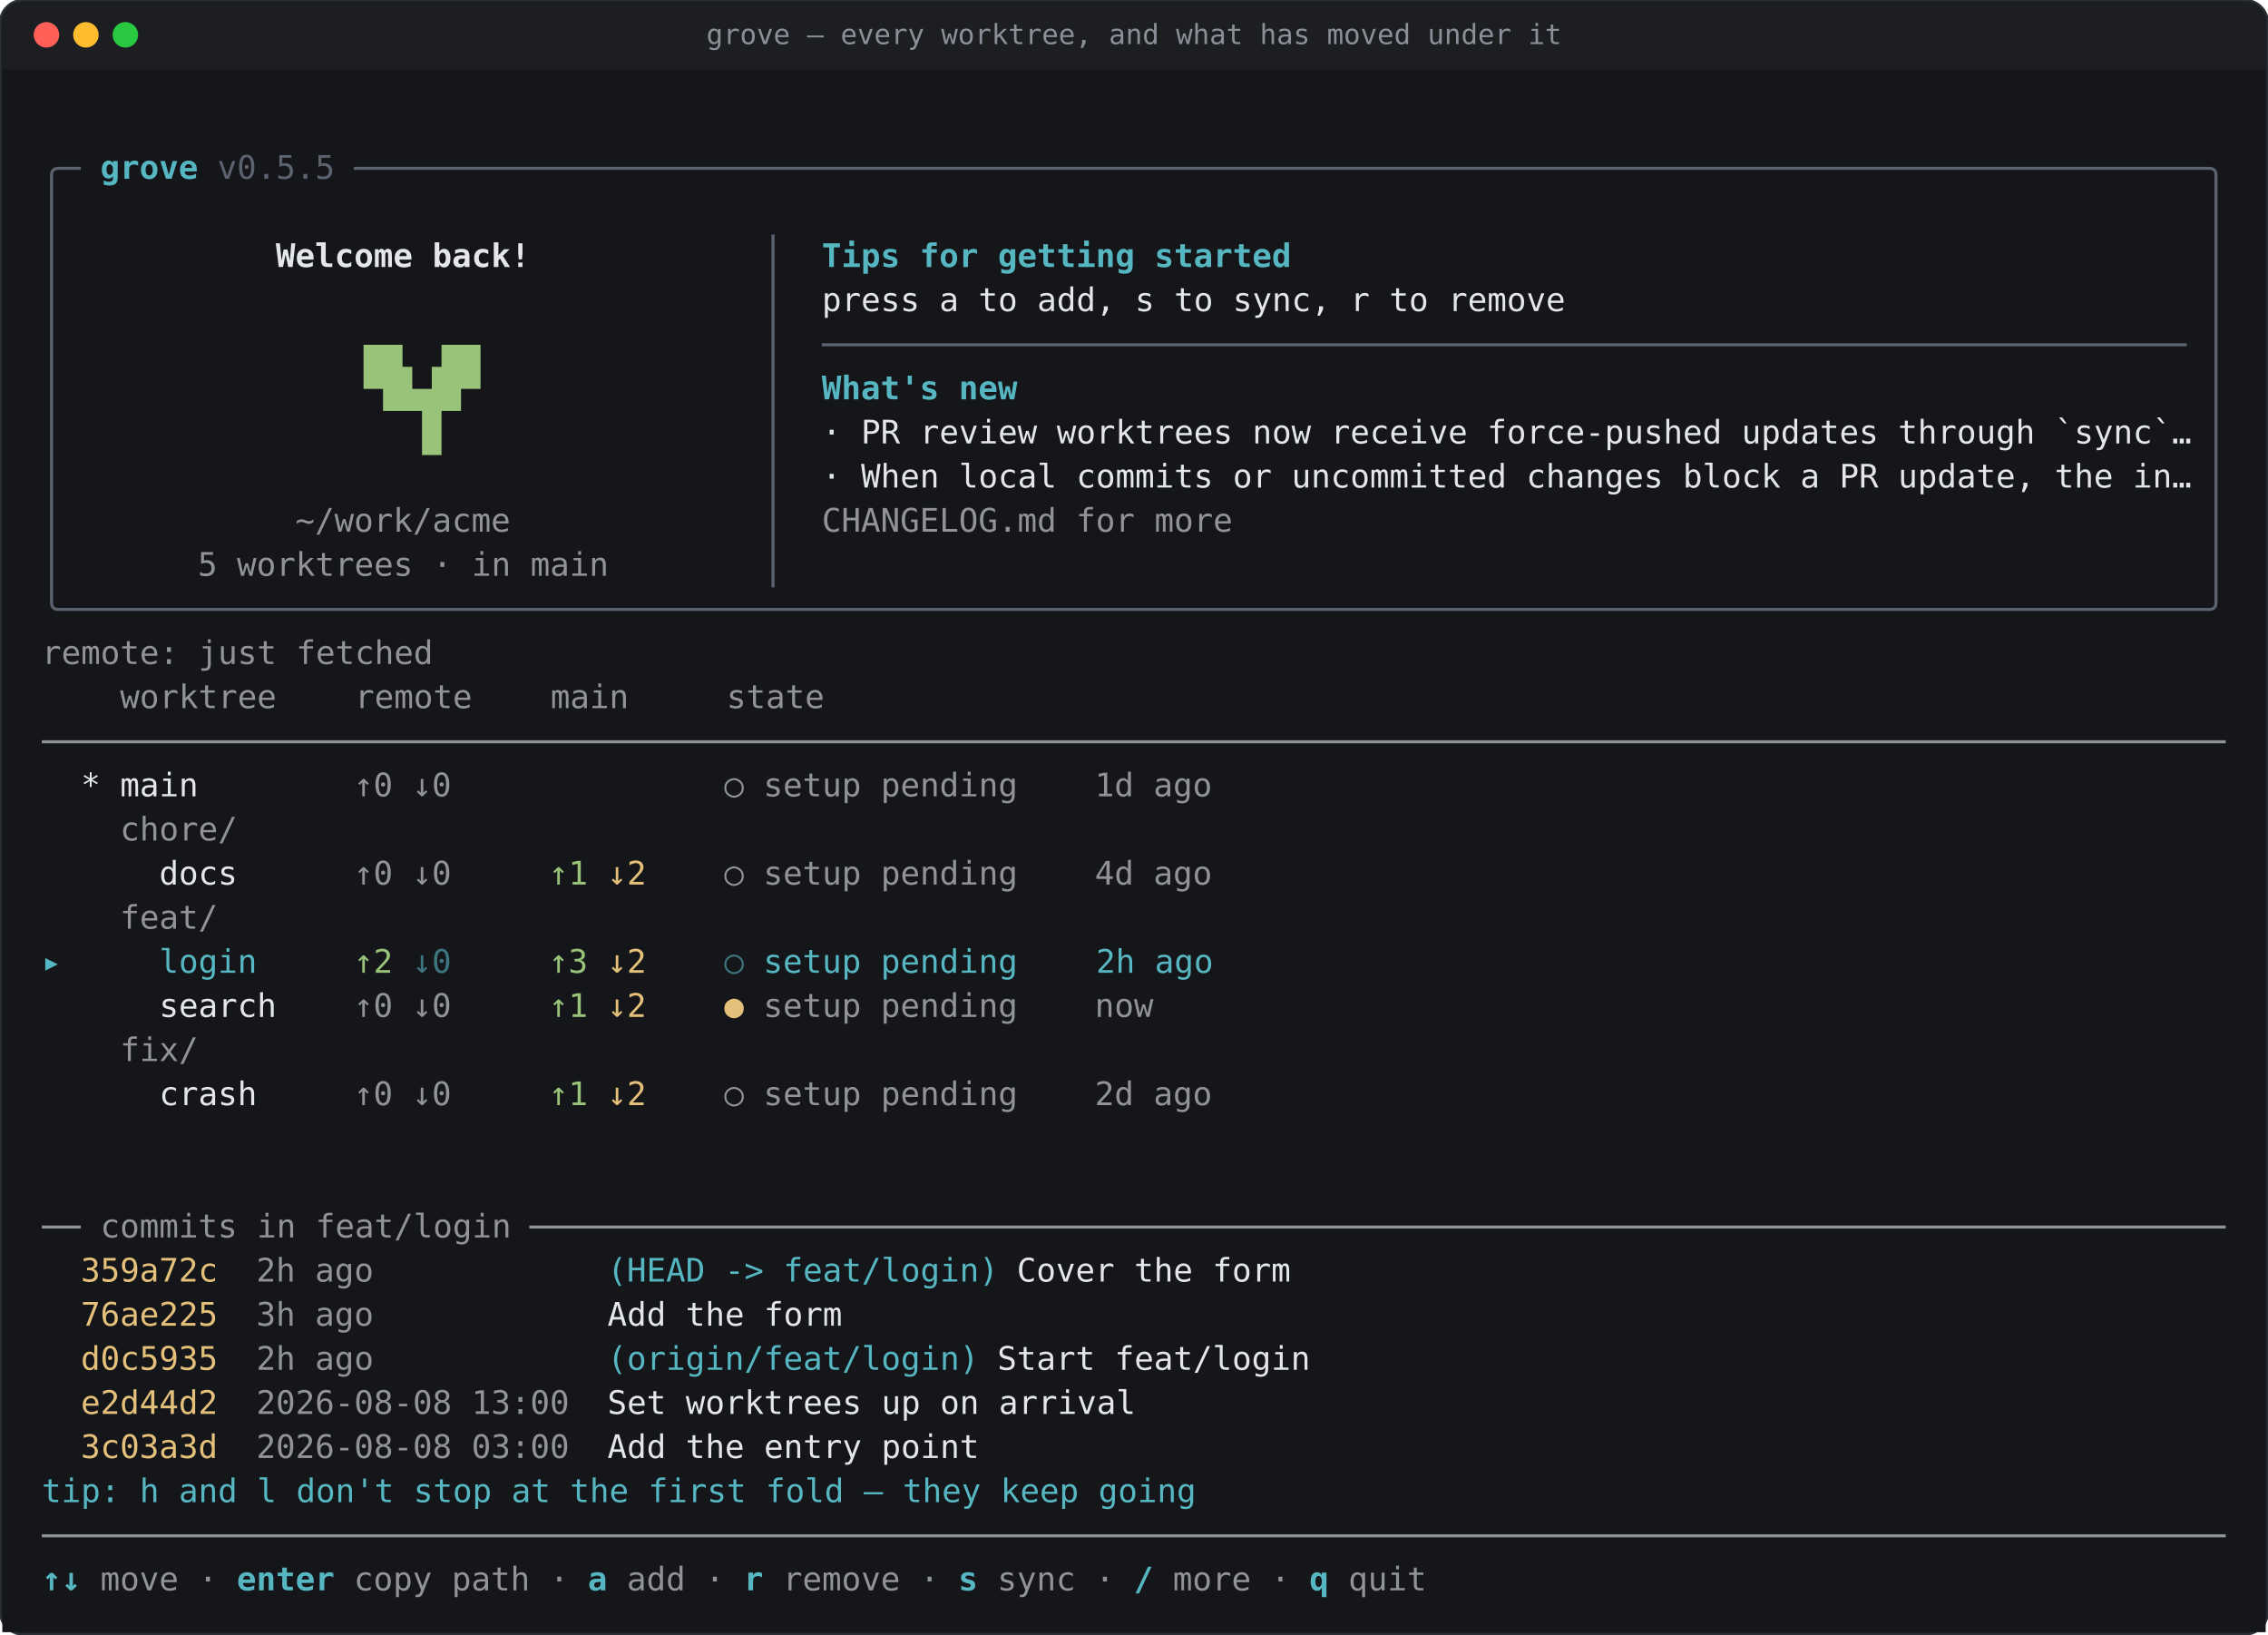
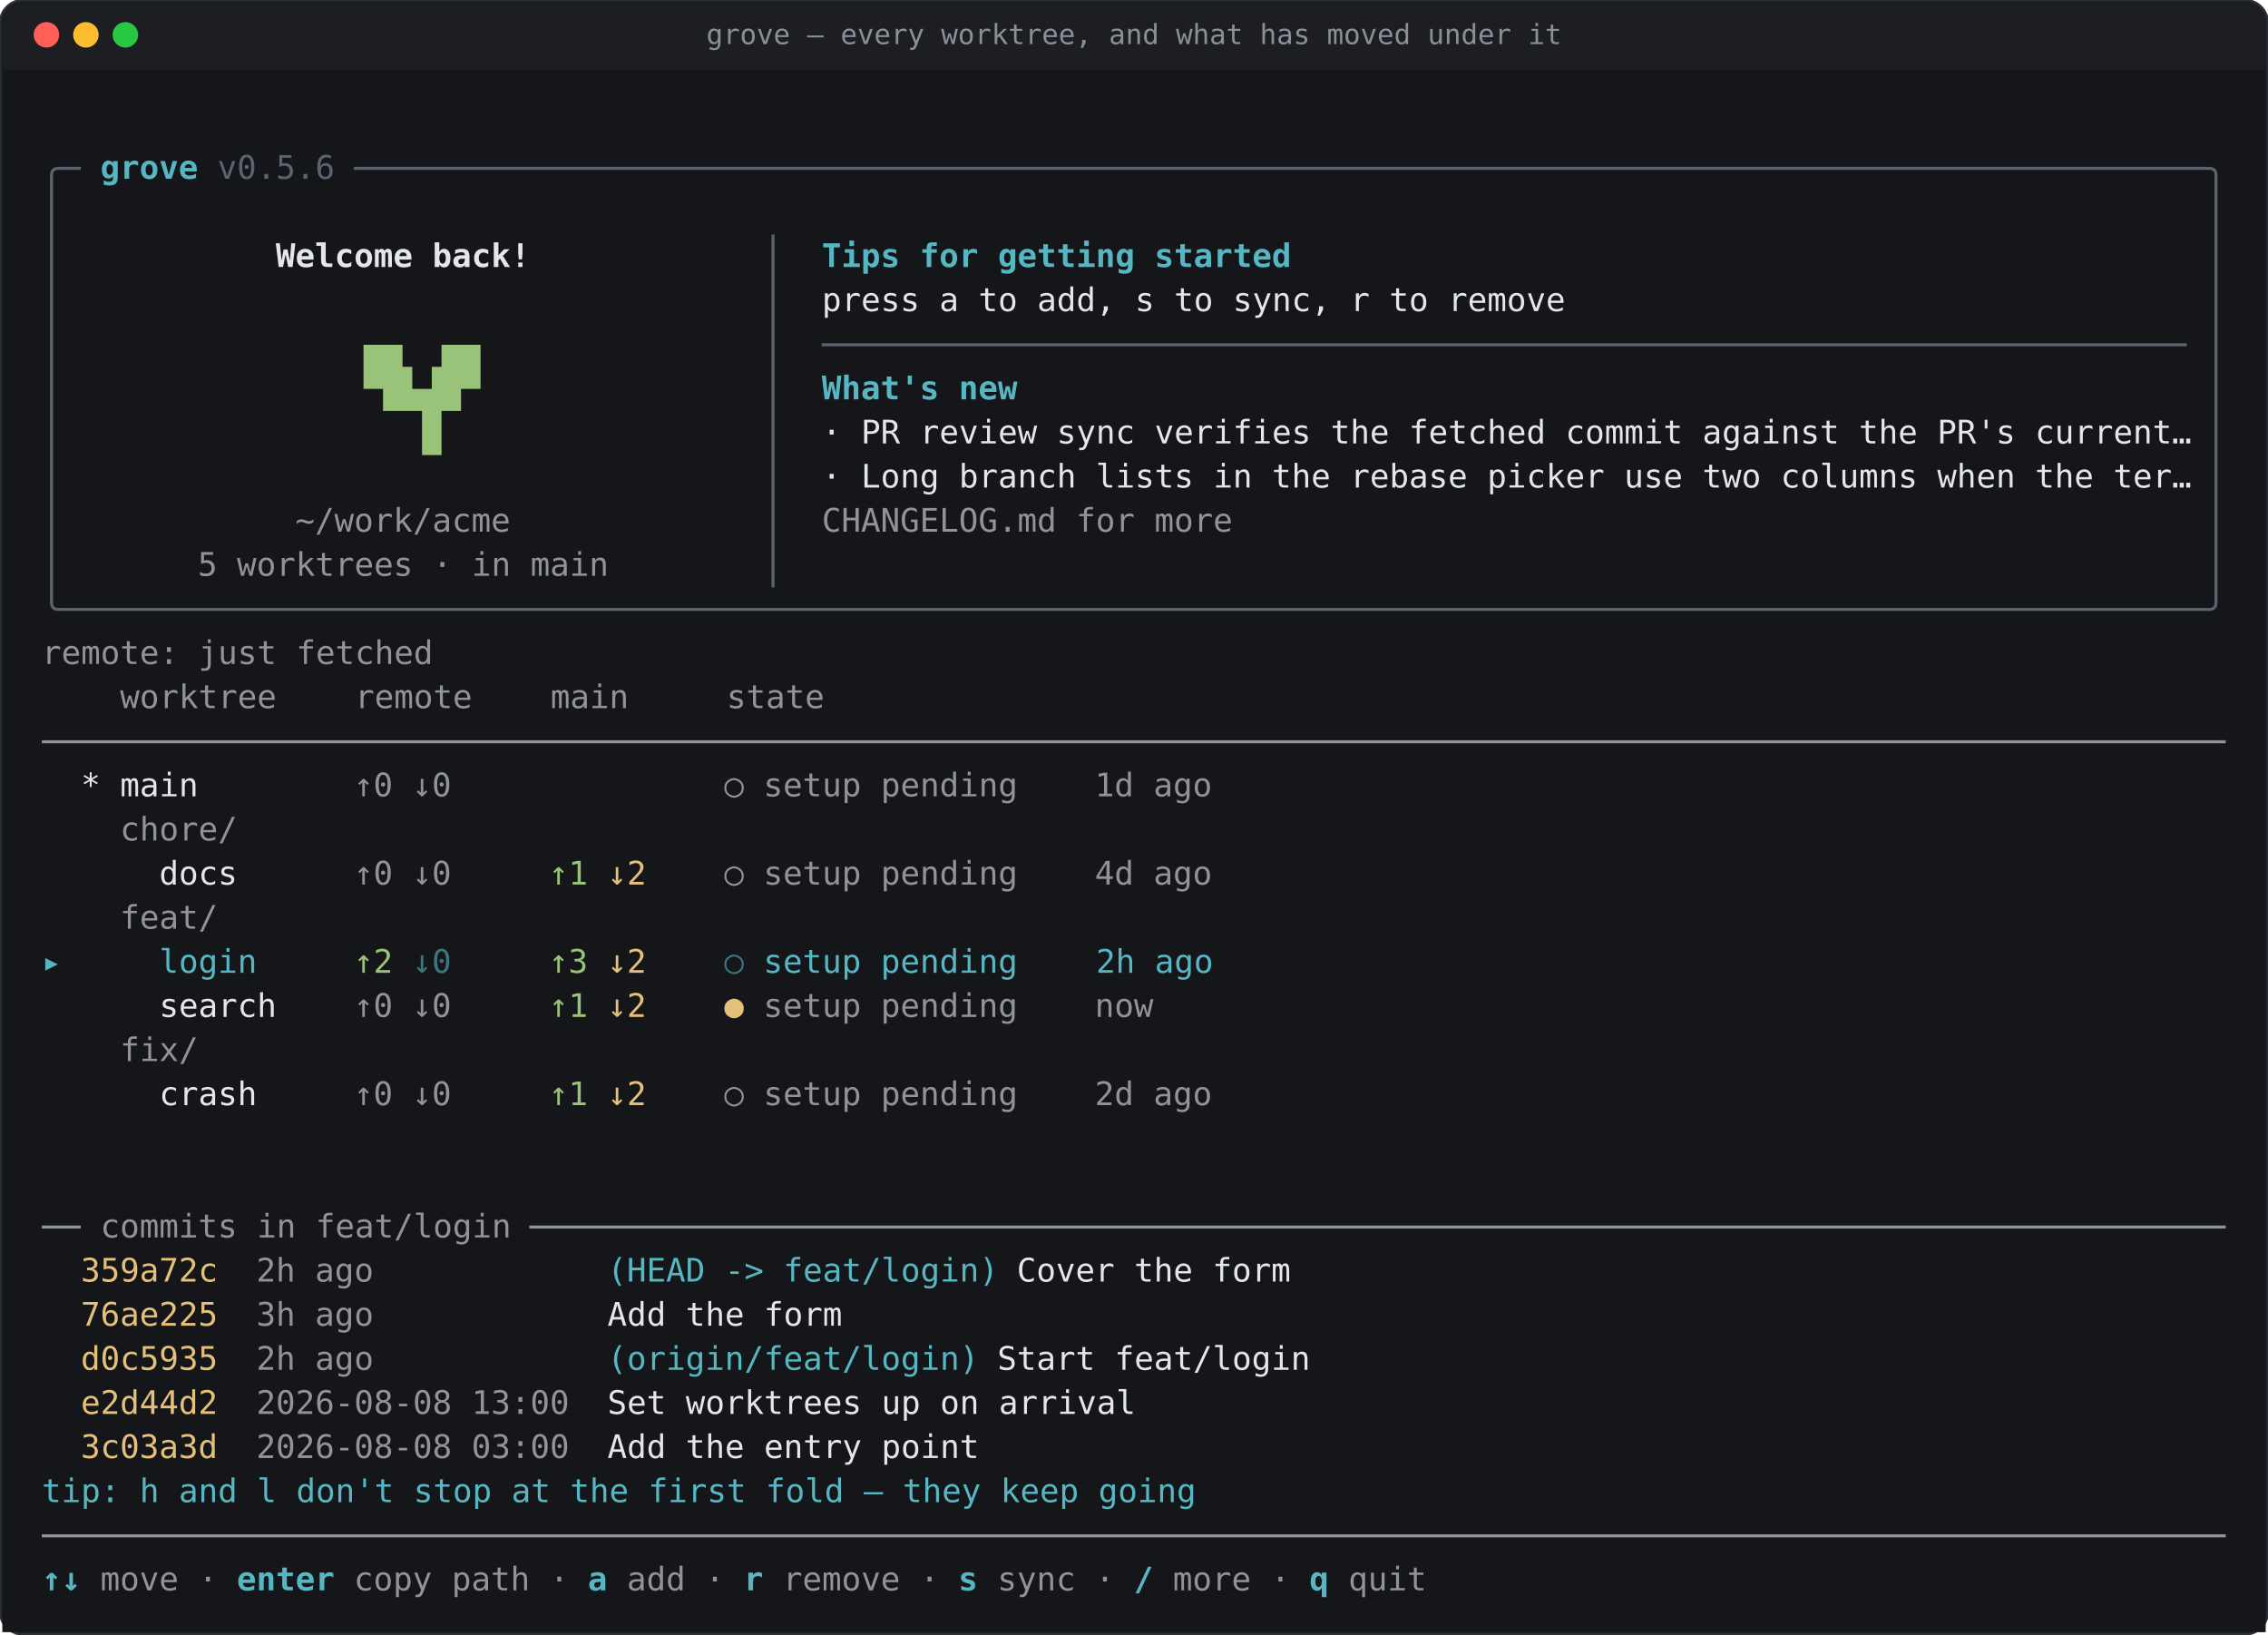
<svg xmlns="http://www.w3.org/2000/svg" width="977" height="704" viewBox="0 0 977 704" font-family="ui-monospace, SFMono-Regular, Menlo, Consolas, 'DejaVu Sans Mono', monospace" font-size="14">
  <rect width="977" height="704" rx="10" fill="#1c1e22" stroke="#2c2f36" />
  <rect x="1" y="30" width="975" height="673" fill="#141619" />
  <circle cx="20" cy="15" r="5.5" fill="#ff5f57" />
  <circle cx="37" cy="15" r="5.5" fill="#febc2e" />
  <circle cx="54" cy="15" r="5.5" fill="#28c840" />
  <text x="488.5" y="19" fill="#8b8f98" font-size="12" text-anchor="middle">grove — every worktree, and what has moved under it</text>
  <path fill="#98c379" opacity="1" d="M156.60 148.50h4.20v9.50h-4.20zM160.80 148.50h8.40v9.50h-8.40zM169.20 148.50h4.20v9.50h-4.20zM190.20 148.50h4.20v9.50h-4.20zM194.40 148.50h8.40v9.50h-8.40zM202.80 148.50h4.20v9.50h-4.20zM156.60 158.00h4.20v9.50h-4.20zM160.80 158.00h4.20v9.50h-4.20zM165.00 158.00h4.20v9.50h-4.20zM165.00 167.50h4.20v9.50h-4.20zM169.20 158.00h8.40v19.00h-8.40zM177.60 167.50h8.40v9.50h-8.40zM186.00 158.00h8.40v19.00h-8.40zM194.40 158.00h4.20v9.50h-4.20zM198.60 158.00h4.20v9.50h-4.20zM194.40 167.50h4.20v9.50h-4.20zM202.80 158.00h4.20v9.50h-4.20zM181.80 177.00h4.20v19.00h-4.20zM186.00 177.00h4.20v19.00h-4.20z" />
  <path fill="none" stroke="#5c6370" stroke-width="1.3" opacity="1" d="M22.20 82.00V75.50Q22.20 72.50 25.20 72.50H26.40M26.40 72.50H34.80M152.40 72.50H950.40M954.60 82.00V75.50Q954.60 72.50 951.60 72.50H950.40M22.20 82.00V101.00M954.60 82.00V101.00M22.20 101.00V120.00M333.00 101.00V120.00M954.60 101.00V120.00M22.20 120.00V139.00M333.00 120.00V139.00M954.60 120.00V139.00M22.20 139.00V158.00M333.00 139.00V158.00M354.00 148.50H942.00M954.60 139.00V158.00M22.20 158.00V177.00M333.00 158.00V177.00M954.60 158.00V177.00M22.20 177.00V196.00M333.00 177.00V196.00M954.60 177.00V196.00M22.20 196.00V215.00M333.00 196.00V215.00M954.60 196.00V215.00M22.20 215.00V234.00M333.00 215.00V234.00M954.60 215.00V234.00M22.20 234.00V253.00M333.00 234.00V253.00M954.60 234.00V253.00M22.20 253.00V259.50Q22.20 262.50 25.20 262.50H26.40M26.40 262.50H950.40M954.60 253.00V259.50Q954.60 262.50 951.60 262.50H950.40" />
  <path fill="none" stroke="#e4e6ea" stroke-width="1.3" opacity="0.6" d="M18.00 319.50H958.80M18.00 528.50H34.80M228.00 528.50H958.80M18.00 661.50H958.80" />
  <text x="43.2" y="77.0" fill="#56b6c2" font-weight="600" textLength="42.0" lengthAdjust="spacingAndGlyphs" xml:space="preserve">grove</text>
-   <text x="85.2" y="77.0" fill="#5c6370" textLength="67.2" lengthAdjust="spacingAndGlyphs" xml:space="preserve"> v0.5.5 </text>
+   <text x="85.2" y="77.0" fill="#5c6370" textLength="67.2" lengthAdjust="spacingAndGlyphs" xml:space="preserve"> v0.5.6 </text>
  <text x="118.8" y="115.0" fill="#e4e6ea" font-weight="600" textLength="109.2" lengthAdjust="spacingAndGlyphs" xml:space="preserve">Welcome back!</text>
  <text x="354.0" y="115.0" fill="#56b6c2" font-weight="600" textLength="201.6" lengthAdjust="spacingAndGlyphs" xml:space="preserve">Tips for getting started</text>
  <text x="337.2" y="134.0" fill="#e4e6ea" textLength="613.2" lengthAdjust="spacingAndGlyphs" xml:space="preserve">  press a to add, s to sync, r to remove                                 </text>
  <text x="354.0" y="172.0" fill="#56b6c2" font-weight="600" textLength="84.0" lengthAdjust="spacingAndGlyphs" xml:space="preserve">What's new</text>
-   <text x="337.2" y="191.0" fill="#e4e6ea" textLength="613.2" lengthAdjust="spacingAndGlyphs" xml:space="preserve">  · PR review worktrees now receive force-pushed updates through `sync`… </text>
-   <text x="337.2" y="210.0" fill="#e4e6ea" textLength="613.2" lengthAdjust="spacingAndGlyphs" xml:space="preserve">  · When local commits or uncommitted changes block a PR update, the in… </text>
+   <text x="337.2" y="191.0" fill="#e4e6ea" textLength="613.2" lengthAdjust="spacingAndGlyphs" xml:space="preserve">  · PR review sync verifies the fetched commit against the PR's current… </text>
+   <text x="337.2" y="210.0" fill="#e4e6ea" textLength="613.2" lengthAdjust="spacingAndGlyphs" xml:space="preserve">  · Long branch lists in the rebase picker use two columns when the ter… </text>
  <text x="127.2" y="229.0" fill="#e4e6ea" opacity="0.6" textLength="92.4" lengthAdjust="spacingAndGlyphs" xml:space="preserve">~/work/acme</text>
  <text x="354.0" y="229.0" fill="#e4e6ea" opacity="0.6" textLength="176.4" lengthAdjust="spacingAndGlyphs" xml:space="preserve">CHANGELOG.md for more</text>
  <text x="85.2" y="248.0" fill="#e4e6ea" opacity="0.6" textLength="176.4" lengthAdjust="spacingAndGlyphs" xml:space="preserve">5 worktrees · in main</text>
  <text x="18.0" y="286.0" fill="#e4e6ea" opacity="0.6" textLength="168.0" lengthAdjust="spacingAndGlyphs" xml:space="preserve">remote: just fetched</text>
  <text x="18.0" y="305.0" fill="#e4e6ea" opacity="0.6" textLength="336.0" lengthAdjust="spacingAndGlyphs" xml:space="preserve">    worktree    remote    main     state</text>
  <text x="18.0" y="343.0" fill="#e4e6ea" textLength="134.4" lengthAdjust="spacingAndGlyphs" xml:space="preserve">  * main        </text>
  <text x="152.4" y="343.0" fill="#e4e6ea" opacity="0.6" textLength="16.8" lengthAdjust="spacingAndGlyphs" xml:space="preserve">↑0</text>
  <text x="177.6" y="343.0" fill="#e4e6ea" opacity="0.6" textLength="16.8" lengthAdjust="spacingAndGlyphs" xml:space="preserve">↓0</text>
  <text x="312.0" y="343.0" fill="#e4e6ea" opacity="0.6" textLength="126.0" lengthAdjust="spacingAndGlyphs" xml:space="preserve">○ setup pending</text>
  <text x="471.6" y="343.0" fill="#e4e6ea" opacity="0.6" textLength="50.4" lengthAdjust="spacingAndGlyphs" xml:space="preserve">1d ago</text>
  <text x="18.0" y="362.0" fill="#e4e6ea" opacity="0.6" textLength="84.0" lengthAdjust="spacingAndGlyphs" xml:space="preserve">    chore/</text>
  <text x="18.0" y="381.0" fill="#e4e6ea" textLength="134.4" lengthAdjust="spacingAndGlyphs" xml:space="preserve">      docs      </text>
  <text x="152.4" y="381.0" fill="#e4e6ea" opacity="0.6" textLength="16.8" lengthAdjust="spacingAndGlyphs" xml:space="preserve">↑0</text>
  <text x="177.6" y="381.0" fill="#e4e6ea" opacity="0.6" textLength="16.8" lengthAdjust="spacingAndGlyphs" xml:space="preserve">↓0</text>
  <text x="236.4" y="381.0" fill="#98c379" textLength="16.8" lengthAdjust="spacingAndGlyphs" xml:space="preserve">↑1</text>
  <text x="261.6" y="381.0" fill="#e5c07b" textLength="16.8" lengthAdjust="spacingAndGlyphs" xml:space="preserve">↓2</text>
  <text x="312.0" y="381.0" fill="#e4e6ea" opacity="0.6" textLength="126.0" lengthAdjust="spacingAndGlyphs" xml:space="preserve">○ setup pending</text>
  <text x="471.6" y="381.0" fill="#e4e6ea" opacity="0.6" textLength="50.4" lengthAdjust="spacingAndGlyphs" xml:space="preserve">4d ago</text>
  <text x="18.0" y="400.0" fill="#e4e6ea" opacity="0.6" textLength="75.6" lengthAdjust="spacingAndGlyphs" xml:space="preserve">    feat/</text>
  <text x="18.0" y="419.0" fill="#56b6c2" textLength="134.4" lengthAdjust="spacingAndGlyphs" xml:space="preserve">▸     login     </text>
  <text x="152.4" y="419.0" fill="#98c379" textLength="16.8" lengthAdjust="spacingAndGlyphs" xml:space="preserve">↑2</text>
  <text x="177.6" y="419.0" fill="#56b6c2" opacity="0.6" textLength="16.8" lengthAdjust="spacingAndGlyphs" xml:space="preserve">↓0</text>
  <text x="236.4" y="419.0" fill="#98c379" textLength="16.8" lengthAdjust="spacingAndGlyphs" xml:space="preserve">↑3</text>
  <text x="261.6" y="419.0" fill="#e5c07b" textLength="16.8" lengthAdjust="spacingAndGlyphs" xml:space="preserve">↓2</text>
  <text x="312.0" y="419.0" fill="#56b6c2" opacity="0.6" textLength="8.4" lengthAdjust="spacingAndGlyphs" xml:space="preserve">○</text>
  <text x="320.4" y="419.0" fill="#56b6c2" textLength="201.6" lengthAdjust="spacingAndGlyphs" xml:space="preserve"> setup pending    2h ago</text>
  <text x="18.0" y="438.0" fill="#e4e6ea" textLength="134.4" lengthAdjust="spacingAndGlyphs" xml:space="preserve">      search    </text>
  <text x="152.4" y="438.0" fill="#e4e6ea" opacity="0.6" textLength="16.8" lengthAdjust="spacingAndGlyphs" xml:space="preserve">↑0</text>
  <text x="177.6" y="438.0" fill="#e4e6ea" opacity="0.6" textLength="16.8" lengthAdjust="spacingAndGlyphs" xml:space="preserve">↓0</text>
  <text x="236.4" y="438.0" fill="#98c379" textLength="16.8" lengthAdjust="spacingAndGlyphs" xml:space="preserve">↑1</text>
  <text x="261.6" y="438.0" fill="#e5c07b" textLength="16.8" lengthAdjust="spacingAndGlyphs" xml:space="preserve">↓2</text>
  <text x="312.0" y="438.0" fill="#e5c07b" textLength="8.4" lengthAdjust="spacingAndGlyphs" xml:space="preserve">●</text>
  <text x="320.4" y="438.0" fill="#e4e6ea" opacity="0.6" textLength="117.6" lengthAdjust="spacingAndGlyphs" xml:space="preserve"> setup pending</text>
  <text x="471.6" y="438.0" fill="#e4e6ea" opacity="0.6" textLength="50.4" lengthAdjust="spacingAndGlyphs" xml:space="preserve">now   </text>
  <text x="18.0" y="457.0" fill="#e4e6ea" opacity="0.6" textLength="67.2" lengthAdjust="spacingAndGlyphs" xml:space="preserve">    fix/</text>
  <text x="18.0" y="476.0" fill="#e4e6ea" textLength="134.4" lengthAdjust="spacingAndGlyphs" xml:space="preserve">      crash     </text>
  <text x="152.4" y="476.0" fill="#e4e6ea" opacity="0.6" textLength="16.8" lengthAdjust="spacingAndGlyphs" xml:space="preserve">↑0</text>
  <text x="177.6" y="476.0" fill="#e4e6ea" opacity="0.6" textLength="16.8" lengthAdjust="spacingAndGlyphs" xml:space="preserve">↓0</text>
  <text x="236.4" y="476.0" fill="#98c379" textLength="16.8" lengthAdjust="spacingAndGlyphs" xml:space="preserve">↑1</text>
  <text x="261.6" y="476.0" fill="#e5c07b" textLength="16.8" lengthAdjust="spacingAndGlyphs" xml:space="preserve">↓2</text>
  <text x="312.0" y="476.0" fill="#e4e6ea" opacity="0.6" textLength="126.0" lengthAdjust="spacingAndGlyphs" xml:space="preserve">○ setup pending</text>
  <text x="471.6" y="476.0" fill="#e4e6ea" opacity="0.6" textLength="50.4" lengthAdjust="spacingAndGlyphs" xml:space="preserve">2d ago</text>
  <text x="34.8" y="533.0" fill="#e4e6ea" opacity="0.6" textLength="193.2" lengthAdjust="spacingAndGlyphs" xml:space="preserve"> commits in feat/login </text>
  <text x="34.8" y="552.0" fill="#e5c07b" textLength="58.8" lengthAdjust="spacingAndGlyphs" xml:space="preserve">359a72c</text>
  <text x="110.4" y="552.0" fill="#e4e6ea" opacity="0.6" textLength="134.4" lengthAdjust="spacingAndGlyphs" xml:space="preserve">2h ago          </text>
  <text x="261.6" y="552.0" fill="#56b6c2" textLength="176.4" lengthAdjust="spacingAndGlyphs" xml:space="preserve">(HEAD -&gt; feat/login) </text>
  <text x="438.0" y="552.0" fill="#e4e6ea" textLength="117.6" lengthAdjust="spacingAndGlyphs" xml:space="preserve">Cover the form</text>
  <text x="34.8" y="571.0" fill="#e5c07b" textLength="58.8" lengthAdjust="spacingAndGlyphs" xml:space="preserve">76ae225</text>
  <text x="110.4" y="571.0" fill="#e4e6ea" opacity="0.6" textLength="134.4" lengthAdjust="spacingAndGlyphs" xml:space="preserve">3h ago          </text>
  <text x="244.8" y="571.0" fill="#e4e6ea" textLength="117.6" lengthAdjust="spacingAndGlyphs" xml:space="preserve">  Add the form</text>
  <text x="34.8" y="590.0" fill="#e5c07b" textLength="58.8" lengthAdjust="spacingAndGlyphs" xml:space="preserve">d0c5935</text>
  <text x="110.4" y="590.0" fill="#e4e6ea" opacity="0.6" textLength="134.4" lengthAdjust="spacingAndGlyphs" xml:space="preserve">2h ago          </text>
  <text x="261.6" y="590.0" fill="#56b6c2" textLength="168.0" lengthAdjust="spacingAndGlyphs" xml:space="preserve">(origin/feat/login) </text>
  <text x="429.6" y="590.0" fill="#e4e6ea" textLength="134.4" lengthAdjust="spacingAndGlyphs" xml:space="preserve">Start feat/login</text>
  <text x="34.8" y="609.0" fill="#e5c07b" textLength="58.8" lengthAdjust="spacingAndGlyphs" xml:space="preserve">e2d44d2</text>
  <text x="110.4" y="609.0" fill="#e4e6ea" opacity="0.6" textLength="134.4" lengthAdjust="spacingAndGlyphs" xml:space="preserve">2026-08-08 13:00</text>
  <text x="244.8" y="609.0" fill="#e4e6ea" textLength="243.6" lengthAdjust="spacingAndGlyphs" xml:space="preserve">  Set worktrees up on arrival</text>
  <text x="34.8" y="628.0" fill="#e5c07b" textLength="58.8" lengthAdjust="spacingAndGlyphs" xml:space="preserve">3c03a3d</text>
  <text x="110.4" y="628.0" fill="#e4e6ea" opacity="0.6" textLength="134.4" lengthAdjust="spacingAndGlyphs" xml:space="preserve">2026-08-08 03:00</text>
  <text x="244.8" y="628.0" fill="#e4e6ea" textLength="176.4" lengthAdjust="spacingAndGlyphs" xml:space="preserve">  Add the entry point</text>
  <text x="18.0" y="647.0" fill="#56b6c2" textLength="495.6" lengthAdjust="spacingAndGlyphs" xml:space="preserve">tip: h and l don't stop at the first fold — they keep going</text>
  <text x="18.0" y="685.0" fill="#56b6c2" font-weight="600" textLength="16.8" lengthAdjust="spacingAndGlyphs" xml:space="preserve">↑↓</text>
  <text x="34.8" y="685.0" fill="#e4e6ea" opacity="0.6" textLength="67.2" lengthAdjust="spacingAndGlyphs" xml:space="preserve"> move · </text>
  <text x="102.0" y="685.0" fill="#56b6c2" font-weight="600" textLength="42.0" lengthAdjust="spacingAndGlyphs" xml:space="preserve">enter</text>
  <text x="144.0" y="685.0" fill="#e4e6ea" opacity="0.6" textLength="109.2" lengthAdjust="spacingAndGlyphs" xml:space="preserve"> copy path · </text>
  <text x="253.2" y="685.0" fill="#56b6c2" font-weight="600" textLength="8.4" lengthAdjust="spacingAndGlyphs" xml:space="preserve">a</text>
  <text x="261.6" y="685.0" fill="#e4e6ea" opacity="0.6" textLength="58.8" lengthAdjust="spacingAndGlyphs" xml:space="preserve"> add · </text>
  <text x="320.4" y="685.0" fill="#56b6c2" font-weight="600" textLength="8.4" lengthAdjust="spacingAndGlyphs" xml:space="preserve">r</text>
  <text x="328.8" y="685.0" fill="#e4e6ea" opacity="0.6" textLength="84.0" lengthAdjust="spacingAndGlyphs" xml:space="preserve"> remove · </text>
  <text x="412.8" y="685.0" fill="#56b6c2" font-weight="600" textLength="8.4" lengthAdjust="spacingAndGlyphs" xml:space="preserve">s</text>
  <text x="421.2" y="685.0" fill="#e4e6ea" opacity="0.6" textLength="67.2" lengthAdjust="spacingAndGlyphs" xml:space="preserve"> sync · </text>
  <text x="488.4" y="685.0" fill="#56b6c2" font-weight="600" textLength="8.4" lengthAdjust="spacingAndGlyphs" xml:space="preserve">/</text>
  <text x="496.8" y="685.0" fill="#e4e6ea" opacity="0.6" textLength="67.2" lengthAdjust="spacingAndGlyphs" xml:space="preserve"> more · </text>
  <text x="564.0" y="685.0" fill="#56b6c2" font-weight="600" textLength="8.4" lengthAdjust="spacingAndGlyphs" xml:space="preserve">q</text>
  <text x="572.4" y="685.0" fill="#e4e6ea" opacity="0.6" textLength="42.0" lengthAdjust="spacingAndGlyphs" xml:space="preserve"> quit</text>
</svg>
